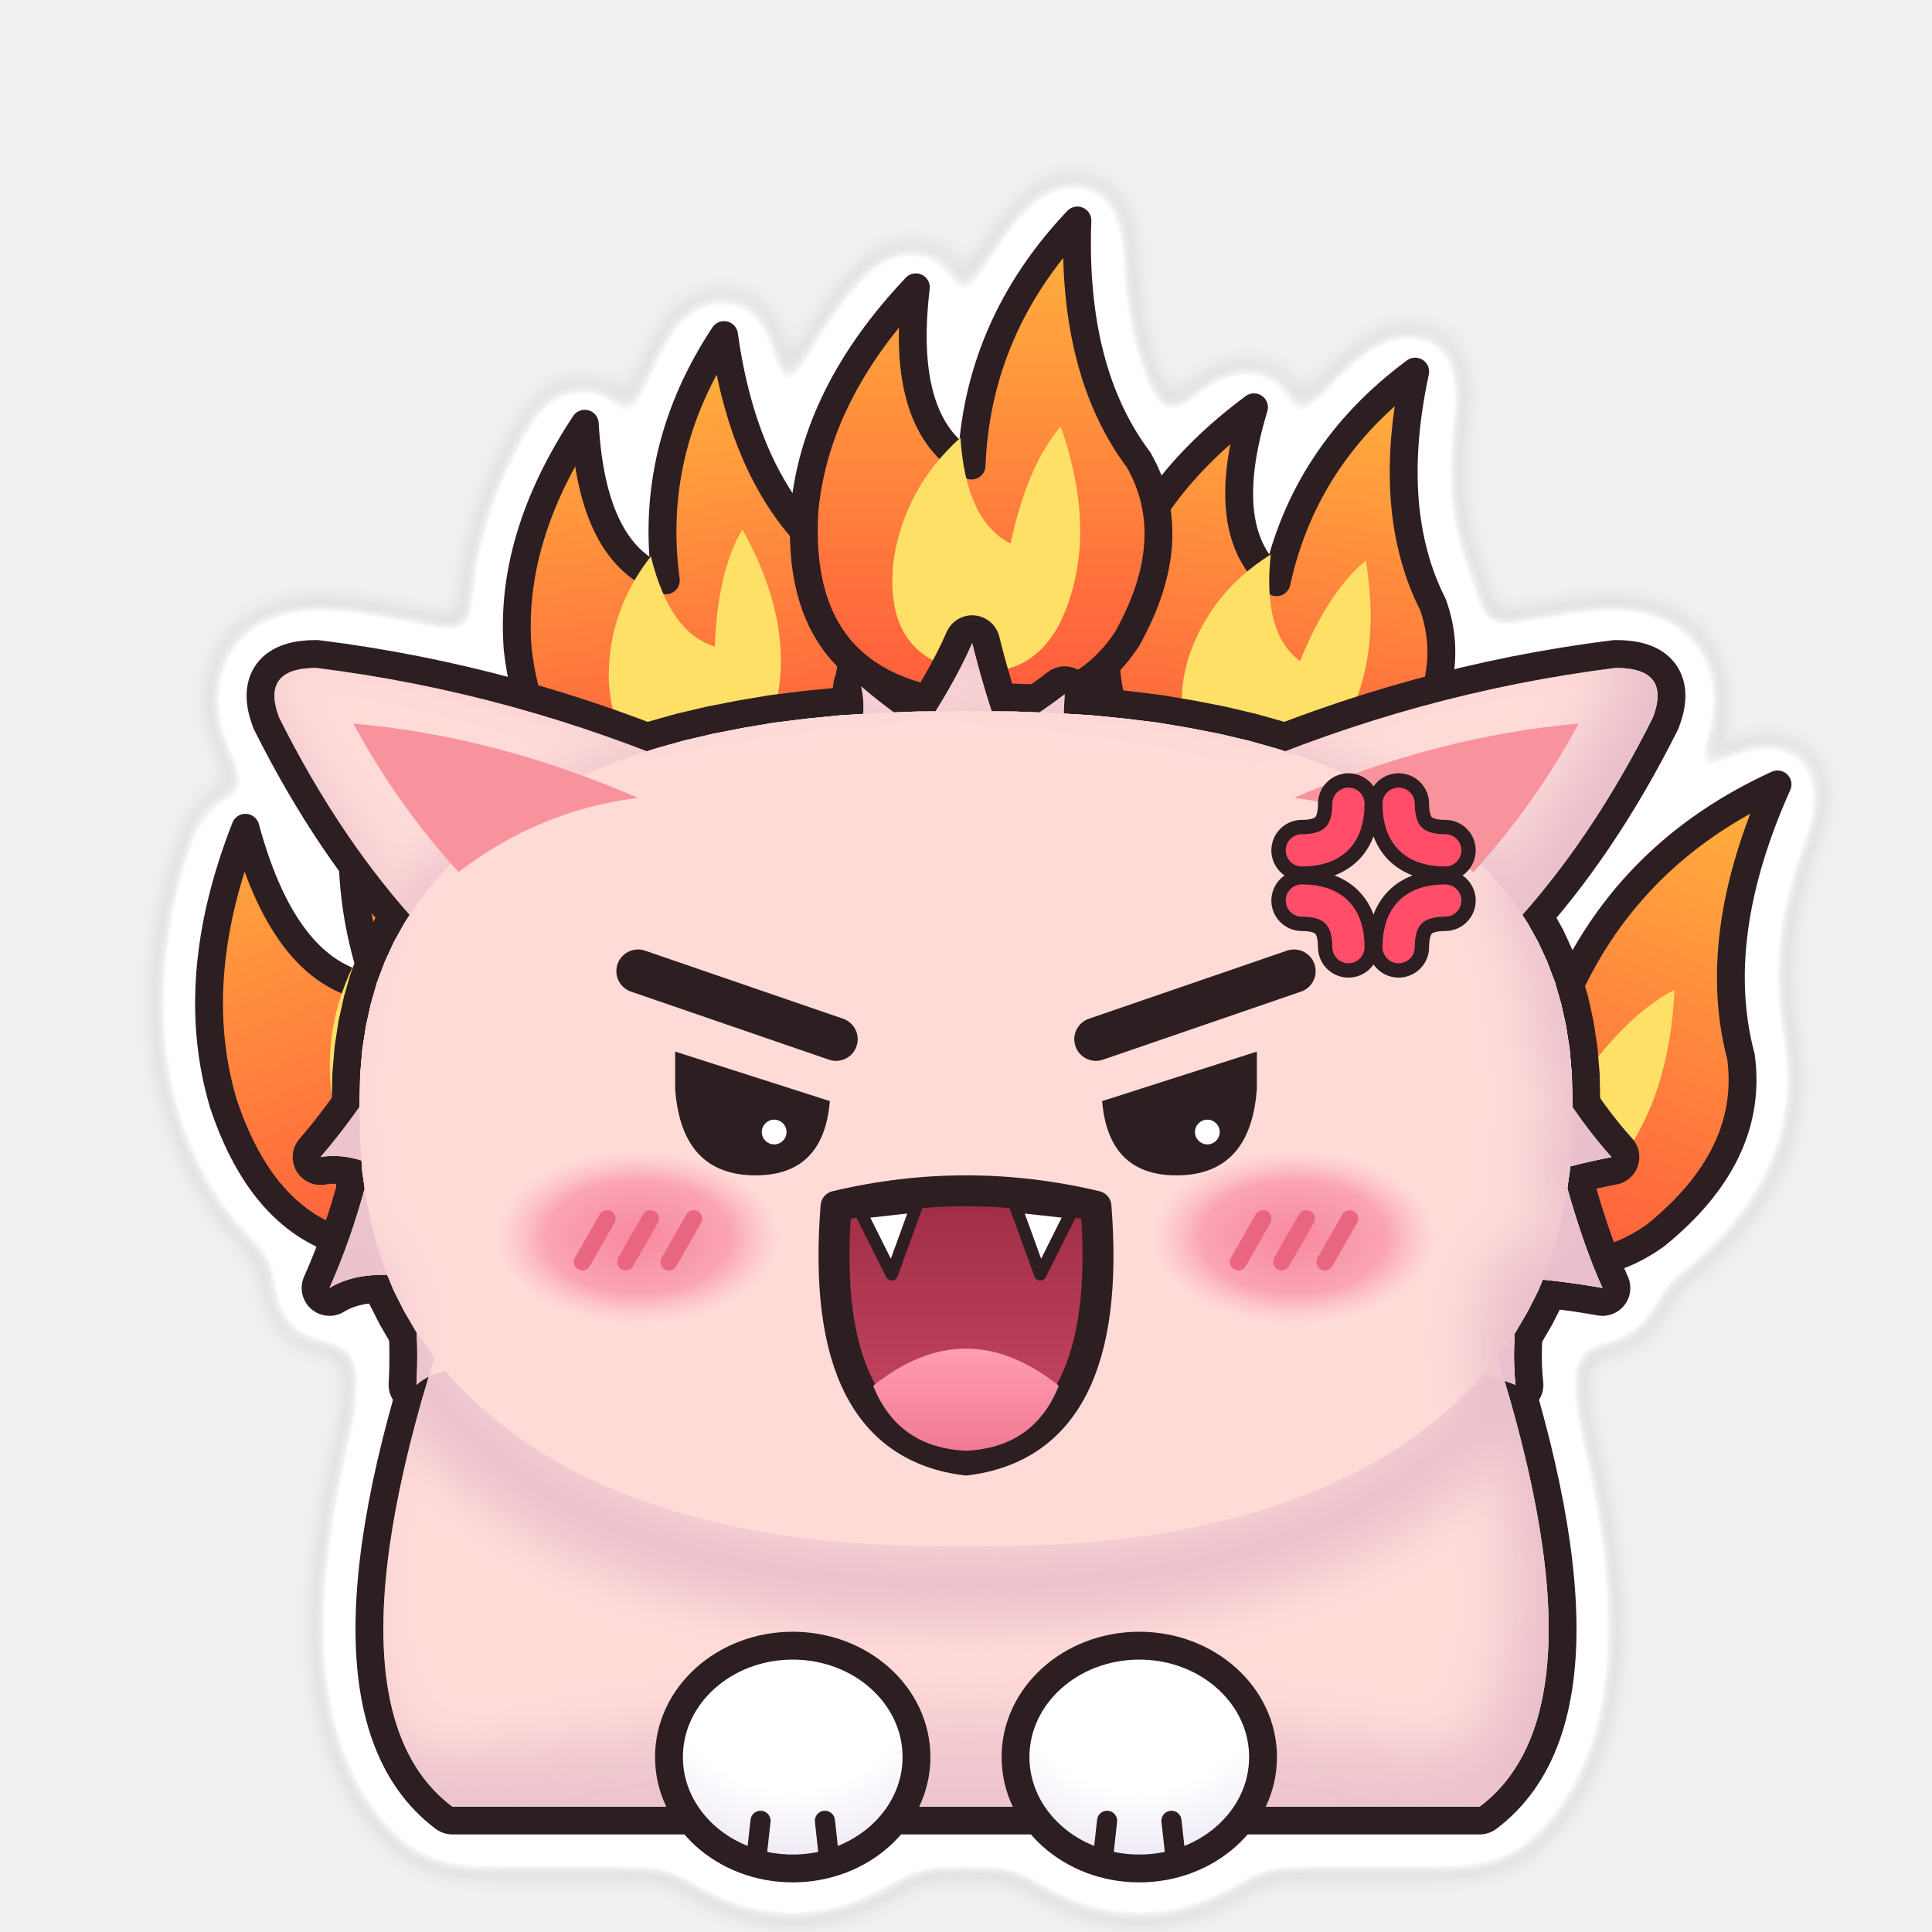
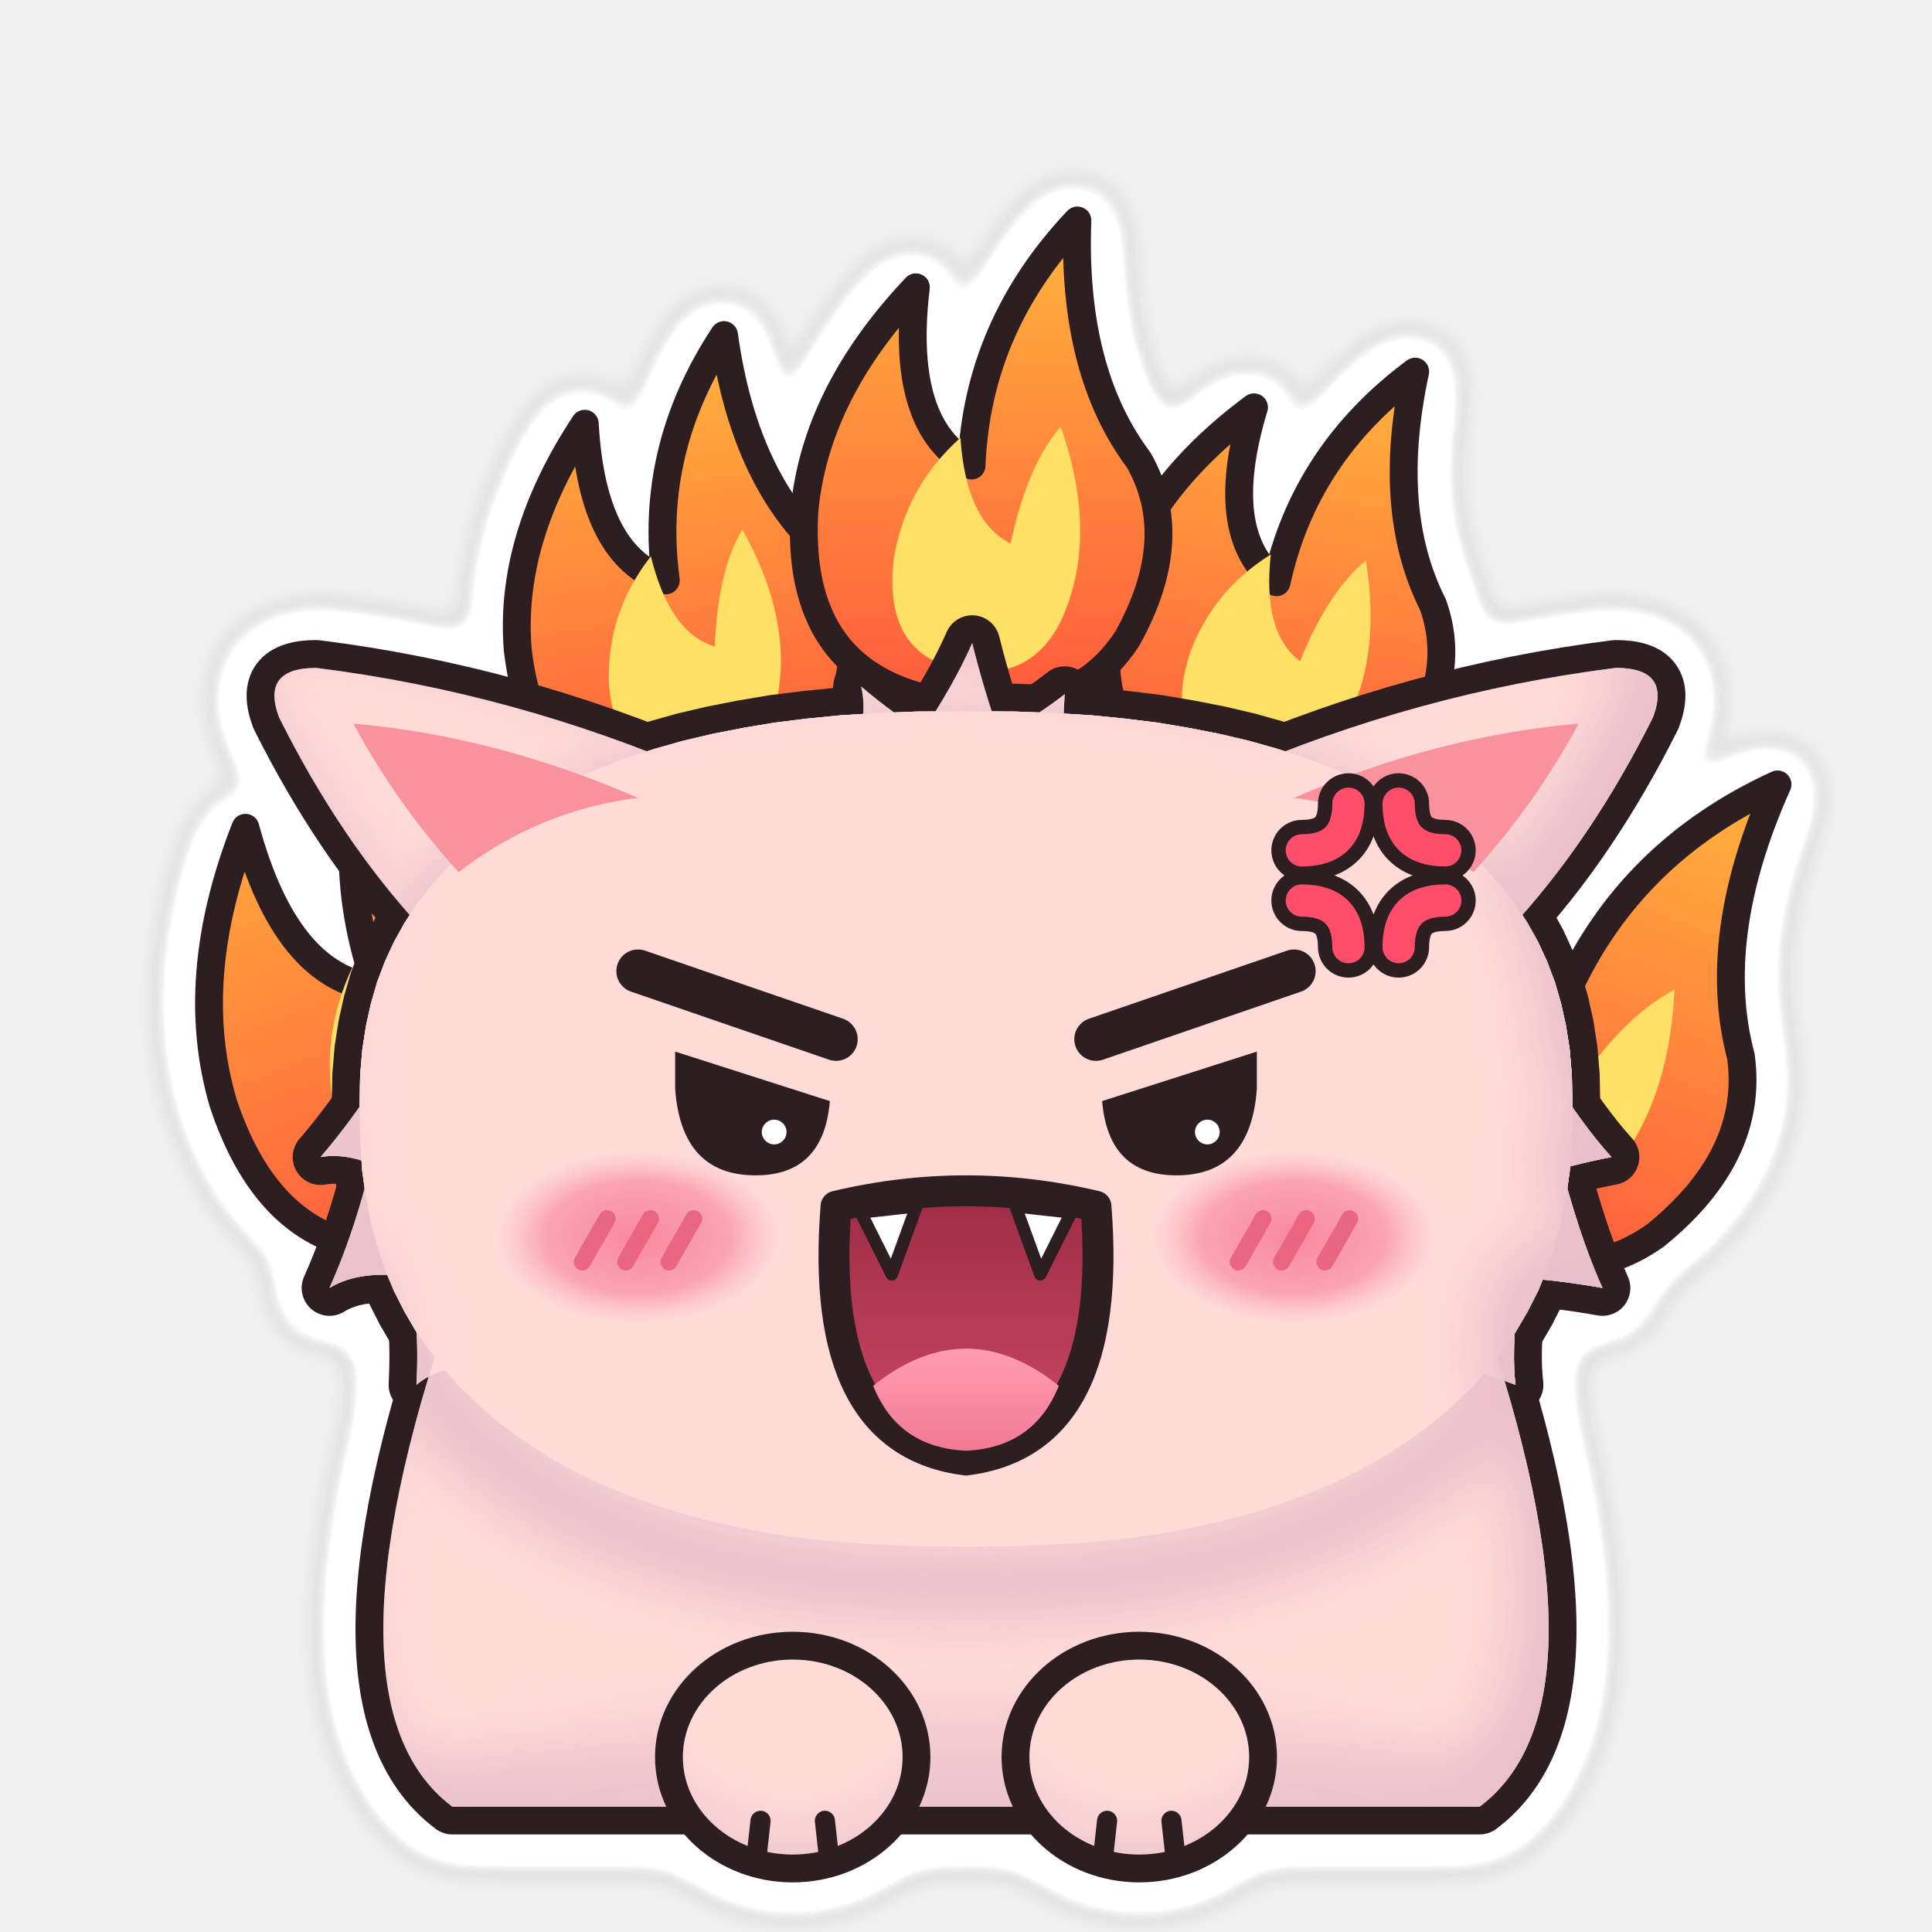
<svg xmlns="http://www.w3.org/2000/svg" viewBox="0 0 512 512" width="512" height="512">
  <defs>
    <linearGradient id="heartFill" x1="0" y1="0" x2="0" y2="1">
      <stop offset="0" stop-color="#ff9aae" />
      <stop offset="1" stop-color="#f4607d" />
    </linearGradient>
    <linearGradient id="lens" x1="0" y1="0" x2="1" y2="1">
      <stop offset="0" stop-color="#3b3350" />
      <stop offset="1" stop-color="#141019" />
    </linearGradient>
    <linearGradient id="flame" x1="0" y1="1" x2="0" y2="0">
      <stop offset="0" stop-color="#ff5a3d" />
      <stop offset="1" stop-color="#ffb43d" />
    </linearGradient>
    <linearGradient id="earFill" x1="0" y1="0" x2="0" y2="1">
      <stop offset="0" stop-color="#f7a9ba" />
      <stop offset="1" stop-color="#f493a9" />
    </linearGradient>
    <linearGradient id="mouthFill" x1="0" y1="0" x2="0" y2="1">
      <stop offset="0" stop-color="#9e2c46" />
      <stop offset="1" stop-color="#cc4a66" />
    </linearGradient>
    <linearGradient id="tongueFill" x1="0" y1="0" x2="0" y2="1">
      <stop offset="0" stop-color="#ff9db2" />
      <stop offset="1" stop-color="#f27994" />
    </linearGradient>
    <radialGradient id="blushFill">
      <stop offset="0" stop-color="#fba2b5" stop-opacity="0.95" />
      <stop offset="0.6" stop-color="#fcb3c2" stop-opacity="0.75" />
      <stop offset="1" stop-color="#fdc4cf" stop-opacity="0" />
    </radialGradient>
    <radialGradient id="blushStrong">
      <stop offset="0" stop-color="#f7839c" stop-opacity="0.95" />
      <stop offset="0.65" stop-color="#f996aa" stop-opacity="0.8" />
      <stop offset="1" stop-color="#fbb0bf" stop-opacity="0" />
    </radialGradient>
    <radialGradient id="pawShade" cx="0.5" cy="0.15" r="0.9">
      <stop offset="0.55" stop-color="#ffffff" />
      <stop offset="1" stop-color="#e9e3f2" />
    </radialGradient>
    <filter id="soft" x="-20%" y="-20%" width="140%" height="140%">
      <feGaussianBlur stdDeviation="9" />
    </filter>
    <filter id="rim" x="-10%" y="-10%" width="120%" height="120%">
      <feGaussianBlur stdDeviation="8" />
    </filter>
    <filter id="inner" filterUnits="userSpaceOnUse" x="-64" y="-64" width="640" height="640" color-interpolation-filters="sRGB">
      <feComponentTransfer in="SourceAlpha" result="outside">
        <feFuncA type="table" tableValues="1 0" />
      </feComponentTransfer>
      <feOffset in="outside" dx="-10" dy="-12" result="shifted" />
      <feGaussianBlur in="shifted" stdDeviation="10" result="soft" />
      <feComposite in="soft" in2="SourceAlpha" operator="in" result="edge" />
      <feFlood flood-color="#e2daee" />
      <feComposite in2="edge" operator="in" />
    </filter>
    <filter id="sticker" x="-15%" y="-15%" width="130%" height="130%" color-interpolation-filters="sRGB">
      <feGaussianBlur in="SourceAlpha" stdDeviation="7" result="blur" />
      <feComponentTransfer in="blur" result="mask">
        <feFuncA type="linear" slope="14" intercept="-0.6" />
      </feComponentTransfer>
      <feFlood flood-color="#ffffff" />
      <feComposite in2="mask" operator="in" result="border" />
      <feGaussianBlur in="mask" stdDeviation="2.5" result="shadowBlur" />
      <feFlood flood-color="#1d1428" flood-opacity="0.22" />
      <feComposite in2="shadowBlur" operator="in" result="shadow" />
      <feMerge>
        <feMergeNode in="shadow" />
        <feMergeNode in="border" />
        <feMergeNode in="SourceGraphic" />
      </feMerge>
    </filter>
  </defs>
  <g filter="url(#sticker)">
    <g transform="translate(256 300) scale(0.82) translate(-256 -266)">
      <clipPath id="sil">
        <path d="M92 316 C62 400 58 460 90 484 L422 484 C454 460 450 400 420 316 Z" />
        <path d="M80 200 Q54 172 34 132 Q28 116 46 116 Q110 124 170 150 Z" />
        <path d="M432 200 Q458 172 478 132 Q484 116 466 116 Q402 124 342 150 Z" />
        <path d="M452 258L451.8 269.5L451.1 278.8L449.9 287.3L448.3 295.3L446.3 302.9L443.8 310.3L440.9 317.3L437.5 324L433.7 330.5L429.4 336.7L424.7 342.7L419.7 348.3L414.1 353.7L408.2 358.9L401.9 363.7L395.2 368.3L388.2 372.6L380.7 376.6L372.9 380.3L364.7 383.6L356.1 386.7L347.2 389.5L337.8 391.9L328.1 394.1L318 395.9L307.5 397.4L296.4 398.5L284.7 399.3L271.9 399.8L256 400L240.1 399.8L227.3 399.3L215.6 398.5L204.5 397.4L194 395.9L183.9 394.1L174.2 391.9L164.8 389.5L155.9 386.7L147.3 383.6L139.1 380.3L131.3 376.6L123.8 372.6L116.8 368.3L110.1 363.7L103.8 358.9L97.9 353.7L92.3 348.3L87.3 342.7L82.6 336.7L78.3 330.5L74.5 324L71.1 317.3L68.2 310.3L65.7 302.9L63.7 295.3L62.1 287.3L60.9 278.8L60.2 269.5L60 258L60.2 247.6L60.9 239.3L62.1 231.6L63.7 224.4L65.7 217.5L68.2 210.9L71.1 204.6L74.5 198.5L78.3 192.6L82.6 187L87.3 181.7L92.3 176.6L97.9 171.7L103.8 167.1L110.1 162.7L116.8 158.6L123.8 154.7L131.3 151.1L139.1 147.8L147.3 144.7L155.9 142L164.8 139.5L174.2 137.3L183.9 135.4L194 133.7L204.5 132.4L215.6 131.3L227.3 130.6L240.1 130.1L256 130L271.9 130.1L284.7 130.6L296.4 131.3L307.5 132.4L318 133.7L328.1 135.4L337.8 137.3L347.2 139.5L356.1 142L364.7 144.7L372.9 147.8L380.7 151.1L388.2 154.7L395.2 158.6L401.9 162.7L408.2 167.1L414.1 171.7L419.7 176.6L424.7 181.7L429.4 187L433.7 192.6L437.5 198.5L440.9 204.6L443.8 210.9L446.3 217.5L448.3 224.4L449.9 231.6L451.1 239.3L451.8 247.6Z" />
        <path d="M219.5 145.6 Q224.5 131.6 222.1 122 Q232.5 130.9 244.5 138.4 Z" />
        <path d="M241 138 Q252.1 121.5 258 108 Q261.9 123.6 267 138 Z" />
        <path d="M266.5 138.6 Q279.3 131.2 287.9 124.5 Q287.2 135.2 287.5 145.4 Z" />
        <path d="M73 280.7 Q58 272.1 47.4 274.1 Q57.9 261.9 67 247.3 Z" />
        <path d="M445 247.3 Q455.4 264 464.6 274.1 Q451.5 276.6 439 280.7 Z" />
        <path d="M78 313 Q60.3 310.2 50.3 316.4 Q57.3 300.7 62 283 Z" />
        <path d="M450 283 Q455.6 303 461.7 316.4 Q447.7 313.9 434 313 Z" />
        <path d="M98.1 341.7 Q84.4 342.3 78.4 347.7 Q79.1 335.5 77.9 322.3 Z" />
        <path d="M434.1 322.3 Q432.4 337.6 433.6 347.7 Q424 344 413.9 341.7 Z" />
        <path d="M88.6 418.3 Q77.1 411.3 70 412.7 Q75.3 402.2 79.4 389.7 Z" />
        <path d="M432.6 389.7 Q437.1 404.4 442 412.7 Q432.6 414.7 423.4 418.3 Z" />
      </clipPath>
      <g transform="translate(96 300) rotate(-22)">
        <path d="M0 0 Q-62 -6 -58 -70 Q-54 -112 -18 -150 Q-24 -100 2 -86 Q4 -136 40 -174 Q38 -120 62 -88 Q78 -60 58 -24 Q40 4 0 0Z" fill="url(#flame)" stroke="#2d1e22" stroke-width="9" stroke-linejoin="round" />
        <path d="M2 -12 Q-30 -16 -26 -52 Q-22 -78 -2 -96 Q0 -66 16 -58 Q22 -86 34 -100 Q48 -60 34 -30 Q24 -10 2 -12Z" fill="#ffe066" />
      </g>
      <g transform="translate(416 300) rotate(22)">
        <path d="M0 0 Q-62 -6 -58 -70 Q-54 -112 -18 -150 Q-24 -100 2 -86 Q4 -136 40 -174 Q38 -120 62 -88 Q78 -60 58 -24 Q40 4 0 0Z" fill="url(#flame)" stroke="#2d1e22" stroke-width="9" stroke-linejoin="round" />
        <path d="M2 -12 Q-30 -16 -26 -52 Q-22 -78 -2 -96 Q0 -66 16 -58 Q22 -86 34 -100 Q48 -60 34 -30 Q24 -10 2 -12Z" fill="#ffe066" />
      </g>
      <g transform="translate(170 160) rotate(-10) scale(0.85)">
        <path d="M0 0 Q-62 -6 -58 -70 Q-54 -112 -18 -150 Q-24 -100 2 -86 Q4 -136 40 -174 Q38 -120 62 -88 Q78 -60 58 -24 Q40 4 0 0Z" fill="url(#flame)" stroke="#2d1e22" stroke-width="10.6" stroke-linejoin="round" />
        <path d="M2 -12 Q-30 -16 -26 -52 Q-22 -78 -2 -96 Q0 -66 16 -58 Q22 -86 34 -100 Q48 -60 34 -30 Q24 -10 2 -12Z" fill="#ffe066" />
      </g>
      <g transform="translate(342 160) rotate(10) scale(0.85)">
        <path d="M0 0 Q-62 -6 -58 -70 Q-54 -112 -18 -150 Q-24 -100 2 -86 Q4 -136 40 -174 Q38 -120 62 -88 Q78 -60 58 -24 Q40 4 0 0Z" fill="url(#flame)" stroke="#2d1e22" stroke-width="10.6" stroke-linejoin="round" />
        <path d="M2 -12 Q-30 -16 -26 -52 Q-22 -78 -2 -96 Q0 -66 16 -58 Q22 -86 34 -100 Q48 -60 34 -30 Q24 -10 2 -12Z" fill="#ffe066" />
      </g>
      <g transform="translate(256 128) scale(0.9)">
        <path d="M0 0 Q-62 -6 -58 -70 Q-54 -112 -18 -150 Q-24 -100 2 -86 Q4 -136 40 -174 Q38 -120 62 -88 Q78 -60 58 -24 Q40 4 0 0Z" fill="url(#flame)" stroke="#2d1e22" stroke-width="10" stroke-linejoin="round" />
        <path d="M2 -12 Q-30 -16 -26 -52 Q-22 -78 -2 -96 Q0 -66 16 -58 Q22 -86 34 -100 Q48 -60 34 -30 Q24 -10 2 -12Z" fill="#ffe066" />
      </g>
      <g fill="#2d1e22" stroke="#2d1e22" stroke-width="18" stroke-linejoin="round">
        <path d="M92 316 C62 400 58 460 90 484 L422 484 C454 460 450 400 420 316 Z" />
        <path d="M80 200 Q54 172 34 132 Q28 116 46 116 Q110 124 170 150 Z" />
        <path d="M432 200 Q458 172 478 132 Q484 116 466 116 Q402 124 342 150 Z" />
        <path d="M452 258L451.8 269.5L451.1 278.8L449.9 287.3L448.3 295.3L446.3 302.9L443.8 310.3L440.9 317.3L437.5 324L433.7 330.5L429.4 336.7L424.7 342.7L419.7 348.3L414.1 353.7L408.2 358.9L401.9 363.7L395.2 368.3L388.2 372.6L380.7 376.6L372.9 380.3L364.7 383.6L356.1 386.7L347.2 389.5L337.8 391.9L328.1 394.1L318 395.9L307.5 397.4L296.4 398.5L284.7 399.3L271.9 399.8L256 400L240.1 399.8L227.3 399.3L215.6 398.5L204.5 397.4L194 395.9L183.9 394.1L174.2 391.9L164.8 389.5L155.9 386.7L147.3 383.6L139.1 380.3L131.3 376.6L123.8 372.6L116.8 368.3L110.1 363.7L103.8 358.9L97.9 353.7L92.3 348.3L87.3 342.7L82.6 336.7L78.3 330.5L74.5 324L71.1 317.3L68.2 310.3L65.7 302.9L63.7 295.3L62.1 287.3L60.9 278.8L60.2 269.5L60 258L60.2 247.6L60.9 239.3L62.1 231.6L63.7 224.4L65.7 217.5L68.2 210.9L71.1 204.6L74.5 198.5L78.3 192.6L82.6 187L87.3 181.7L92.3 176.6L97.9 171.7L103.8 167.1L110.1 162.7L116.8 158.6L123.8 154.7L131.3 151.1L139.1 147.8L147.3 144.7L155.9 142L164.8 139.5L174.2 137.3L183.9 135.4L194 133.7L204.5 132.4L215.6 131.3L227.3 130.6L240.1 130.1L256 130L271.9 130.1L284.7 130.6L296.4 131.3L307.5 132.4L318 133.7L328.1 135.4L337.8 137.3L347.2 139.5L356.1 142L364.7 144.7L372.9 147.8L380.7 151.1L388.2 154.7L395.2 158.6L401.9 162.7L408.2 167.1L414.1 171.7L419.7 176.6L424.7 181.7L429.4 187L433.7 192.6L437.5 198.5L440.9 204.6L443.8 210.9L446.3 217.5L448.3 224.4L449.9 231.6L451.1 239.3L451.8 247.6Z" />
        <path d="M219.5 145.6 Q224.5 131.6 222.1 122 Q232.5 130.9 244.5 138.4 Z" />
        <path d="M241 138 Q252.1 121.5 258 108 Q261.9 123.6 267 138 Z" />
        <path d="M266.5 138.6 Q279.3 131.2 287.9 124.5 Q287.2 135.2 287.5 145.4 Z" />
        <path d="M73 280.7 Q58 272.1 47.4 274.1 Q57.9 261.9 67 247.3 Z" />
        <path d="M445 247.3 Q455.4 264 464.6 274.1 Q451.5 276.6 439 280.7 Z" />
        <path d="M78 313 Q60.3 310.2 50.3 316.4 Q57.3 300.7 62 283 Z" />
        <path d="M450 283 Q455.6 303 461.7 316.4 Q447.7 313.9 434 313 Z" />
        <path d="M98.1 341.7 Q84.4 342.3 78.4 347.7 Q79.1 335.5 77.9 322.3 Z" />
        <path d="M434.1 322.3 Q432.4 337.6 433.6 347.7 Q424 344 413.9 341.7 Z" />
        <path d="M88.6 418.3 Q77.1 411.3 70 412.7 Q75.3 402.2 79.4 389.7 Z" />
        <path d="M432.6 389.7 Q437.1 404.4 442 412.7 Q432.6 414.7 423.4 418.3 Z" />
      </g>
      <g fill="#ffffff">
        <path d="M92 316 C62 400 58 460 90 484 L422 484 C454 460 450 400 420 316 Z" />
        <path d="M80 200 Q54 172 34 132 Q28 116 46 116 Q110 124 170 150 Z" />
        <path d="M432 200 Q458 172 478 132 Q484 116 466 116 Q402 124 342 150 Z" />
        <path d="M452 258L451.8 269.5L451.1 278.8L449.9 287.3L448.3 295.3L446.3 302.9L443.8 310.3L440.9 317.3L437.5 324L433.7 330.5L429.4 336.7L424.7 342.7L419.7 348.3L414.1 353.7L408.2 358.9L401.9 363.7L395.2 368.3L388.2 372.6L380.7 376.6L372.9 380.3L364.7 383.6L356.1 386.7L347.2 389.5L337.8 391.9L328.1 394.1L318 395.9L307.5 397.4L296.4 398.5L284.7 399.3L271.9 399.8L256 400L240.1 399.8L227.3 399.3L215.6 398.5L204.5 397.4L194 395.9L183.9 394.1L174.2 391.9L164.8 389.5L155.9 386.7L147.3 383.6L139.1 380.3L131.3 376.6L123.8 372.6L116.8 368.3L110.1 363.7L103.8 358.9L97.9 353.7L92.3 348.3L87.3 342.7L82.6 336.7L78.3 330.5L74.5 324L71.1 317.3L68.2 310.3L65.7 302.9L63.7 295.3L62.1 287.3L60.9 278.8L60.2 269.5L60 258L60.2 247.6L60.9 239.3L62.1 231.6L63.7 224.4L65.7 217.5L68.2 210.9L71.1 204.6L74.5 198.5L78.3 192.6L82.6 187L87.3 181.7L92.3 176.6L97.9 171.7L103.8 167.1L110.1 162.7L116.8 158.6L123.8 154.7L131.3 151.1L139.1 147.8L147.3 144.7L155.9 142L164.8 139.5L174.2 137.3L183.9 135.4L194 133.7L204.5 132.4L215.6 131.3L227.3 130.6L240.1 130.1L256 130L271.9 130.1L284.7 130.6L296.4 131.3L307.5 132.4L318 133.7L328.1 135.4L337.8 137.3L347.2 139.5L356.1 142L364.7 144.7L372.9 147.8L380.7 151.1L388.2 154.7L395.2 158.6L401.9 162.7L408.2 167.1L414.1 171.7L419.7 176.6L424.7 181.7L429.4 187L433.7 192.6L437.5 198.5L440.9 204.6L443.8 210.9L446.3 217.5L448.3 224.4L449.9 231.6L451.1 239.3L451.8 247.6Z" />
        <path d="M219.5 145.6 Q224.5 131.6 222.1 122 Q232.5 130.9 244.5 138.4 Z" />
        <path d="M241 138 Q252.1 121.5 258 108 Q261.9 123.6 267 138 Z" />
        <path d="M266.5 138.6 Q279.3 131.2 287.9 124.5 Q287.2 135.2 287.5 145.4 Z" />
        <path d="M73 280.7 Q58 272.1 47.4 274.1 Q57.9 261.9 67 247.3 Z" />
        <path d="M445 247.3 Q455.4 264 464.6 274.1 Q451.5 276.6 439 280.7 Z" />
        <path d="M78 313 Q60.3 310.2 50.3 316.4 Q57.3 300.7 62 283 Z" />
        <path d="M450 283 Q455.6 303 461.7 316.4 Q447.7 313.9 434 313 Z" />
        <path d="M98.1 341.7 Q84.4 342.3 78.4 347.7 Q79.1 335.5 77.9 322.3 Z" />
        <path d="M434.1 322.3 Q432.4 337.6 433.6 347.7 Q424 344 413.9 341.7 Z" />
        <path d="M88.6 418.3 Q77.1 411.3 70 412.7 Q75.3 402.2 79.4 389.7 Z" />
        <path d="M432.6 389.7 Q437.1 404.4 442 412.7 Q432.6 414.7 423.4 418.3 Z" />
      </g>
      <g clip-path="url(#sil)">
        <path d="M452 258L451.8 269.5L451.1 278.8L449.9 287.3L448.3 295.3L446.3 302.9L443.8 310.3L440.9 317.3L437.5 324L433.7 330.5L429.4 336.7L424.7 342.7L419.7 348.3L414.1 353.7L408.2 358.9L401.9 363.7L395.2 368.3L388.2 372.6L380.7 376.6L372.9 380.3L364.7 383.6L356.1 386.7L347.2 389.5L337.8 391.9L328.1 394.1L318 395.9L307.5 397.4L296.4 398.5L284.7 399.3L271.9 399.8L256 400L240.1 399.8L227.3 399.3L215.6 398.5L204.5 397.4L194 395.9L183.9 394.1L174.2 391.9L164.8 389.5L155.9 386.7L147.3 383.6L139.1 380.3L131.3 376.6L123.8 372.6L116.8 368.3L110.1 363.7L103.8 358.9L97.9 353.7L92.3 348.3L87.3 342.7L82.6 336.7L78.3 330.5L74.5 324L71.1 317.3L68.2 310.3L65.7 302.9L63.7 295.3L62.1 287.3L60.9 278.8L60.2 269.5L60 258L60.2 247.6L60.9 239.3L62.1 231.6L63.7 224.4L65.7 217.5L68.2 210.9L71.1 204.6L74.5 198.5L78.3 192.6L82.6 187L87.3 181.7L92.3 176.6L97.9 171.7L103.8 167.1L110.1 162.7L116.8 158.6L123.8 154.7L131.3 151.1L139.1 147.8L147.3 144.7L155.9 142L164.8 139.5L174.2 137.3L183.9 135.4L194 133.7L204.5 132.4L215.6 131.3L227.3 130.6L240.1 130.1L256 130L271.9 130.1L284.7 130.6L296.4 131.3L307.5 132.4L318 133.7L328.1 135.4L337.8 137.3L347.2 139.5L356.1 142L364.7 144.7L372.9 147.8L380.7 151.1L388.2 154.7L395.2 158.6L401.9 162.7L408.2 167.1L414.1 171.7L419.7 176.6L424.7 181.7L429.4 187L433.7 192.6L437.5 198.5L440.9 204.6L443.8 210.9L446.3 217.5L448.3 224.4L449.9 231.6L451.1 239.3L451.8 247.6Z" fill="none" stroke="#e6dff0" stroke-width="26" filter="url(#rim)" transform="translate(0 12)" />
        <path d="M452 258L451.8 269.5L451.1 278.8L449.9 287.3L448.3 295.3L446.3 302.9L443.8 310.3L440.9 317.3L437.5 324L433.7 330.5L429.4 336.7L424.7 342.7L419.7 348.3L414.1 353.7L408.2 358.9L401.9 363.7L395.2 368.3L388.2 372.6L380.7 376.6L372.9 380.3L364.7 383.6L356.1 386.7L347.2 389.5L337.8 391.9L328.1 394.1L318 395.9L307.5 397.4L296.4 398.5L284.7 399.3L271.9 399.8L256 400L240.1 399.8L227.3 399.3L215.6 398.5L204.5 397.4L194 395.9L183.9 394.1L174.2 391.9L164.8 389.5L155.9 386.7L147.3 383.6L139.1 380.3L131.3 376.6L123.8 372.6L116.8 368.3L110.1 363.7L103.8 358.9L97.9 353.7L92.3 348.3L87.3 342.7L82.6 336.7L78.3 330.5L74.5 324L71.1 317.3L68.2 310.3L65.7 302.9L63.7 295.3L62.1 287.3L60.9 278.8L60.2 269.5L60 258L60.2 247.6L60.9 239.3L62.1 231.6L63.7 224.4L65.7 217.5L68.2 210.9L71.1 204.6L74.5 198.5L78.3 192.6L82.6 187L87.3 181.7L92.3 176.6L97.9 171.7L103.8 167.1L110.1 162.7L116.8 158.6L123.8 154.7L131.3 151.1L139.1 147.8L147.3 144.7L155.9 142L164.8 139.5L174.2 137.3L183.9 135.4L194 133.7L204.5 132.4L215.6 131.3L227.3 130.6L240.1 130.1L256 130L271.9 130.1L284.7 130.6L296.4 131.3L307.5 132.4L318 133.7L328.1 135.4L337.8 137.3L347.2 139.5L356.1 142L364.7 144.7L372.9 147.8L380.7 151.1L388.2 154.7L395.2 158.6L401.9 162.7L408.2 167.1L414.1 171.7L419.7 176.6L424.7 181.7L429.4 187L433.7 192.6L437.5 198.5L440.9 204.6L443.8 210.9L446.3 217.5L448.3 224.4L449.9 231.6L451.1 239.3L451.8 247.6Z" fill="#ffffff" />
      </g>
      <g filter="url(#inner)" fill="#ffffff">
        <path d="M92 316 C62 400 58 460 90 484 L422 484 C454 460 450 400 420 316 Z" />
        <path d="M80 200 Q54 172 34 132 Q28 116 46 116 Q110 124 170 150 Z" />
        <path d="M432 200 Q458 172 478 132 Q484 116 466 116 Q402 124 342 150 Z" />
        <path d="M452 258L451.8 269.5L451.1 278.8L449.9 287.3L448.3 295.3L446.3 302.9L443.8 310.3L440.9 317.3L437.5 324L433.7 330.5L429.4 336.7L424.7 342.7L419.7 348.3L414.1 353.7L408.2 358.9L401.9 363.7L395.2 368.3L388.2 372.6L380.7 376.6L372.9 380.3L364.7 383.6L356.1 386.7L347.2 389.5L337.8 391.9L328.1 394.1L318 395.9L307.5 397.4L296.4 398.5L284.7 399.3L271.9 399.8L256 400L240.1 399.8L227.3 399.3L215.6 398.5L204.5 397.4L194 395.9L183.9 394.1L174.2 391.9L164.8 389.5L155.9 386.7L147.3 383.6L139.1 380.3L131.3 376.6L123.8 372.6L116.8 368.3L110.1 363.7L103.8 358.9L97.9 353.7L92.3 348.3L87.3 342.7L82.6 336.7L78.3 330.5L74.5 324L71.1 317.3L68.2 310.3L65.7 302.9L63.7 295.3L62.1 287.3L60.9 278.8L60.2 269.5L60 258L60.2 247.6L60.9 239.3L62.1 231.6L63.7 224.4L65.7 217.5L68.2 210.9L71.1 204.6L74.5 198.5L78.3 192.6L82.6 187L87.3 181.7L92.3 176.6L97.9 171.7L103.8 167.1L110.1 162.7L116.8 158.6L123.8 154.7L131.3 151.1L139.1 147.8L147.3 144.7L155.9 142L164.8 139.5L174.2 137.3L183.9 135.4L194 133.7L204.5 132.4L215.6 131.3L227.3 130.6L240.1 130.1L256 130L271.9 130.1L284.7 130.6L296.4 131.3L307.5 132.4L318 133.7L328.1 135.4L337.8 137.3L347.2 139.5L356.1 142L364.7 144.7L372.9 147.8L380.7 151.1L388.2 154.7L395.2 158.6L401.9 162.7L408.2 167.1L414.1 171.7L419.7 176.6L424.7 181.7L429.4 187L433.7 192.6L437.5 198.5L440.9 204.6L443.8 210.9L446.3 217.5L448.3 224.4L449.9 231.6L451.1 239.3L451.8 247.6Z" />
        <path d="M219.5 145.6 Q224.5 131.6 222.1 122 Q232.5 130.9 244.5 138.4 Z" />
        <path d="M241 138 Q252.1 121.5 258 108 Q261.9 123.6 267 138 Z" />
        <path d="M266.5 138.6 Q279.3 131.2 287.9 124.5 Q287.2 135.2 287.5 145.4 Z" />
        <path d="M73 280.7 Q58 272.1 47.4 274.1 Q57.9 261.9 67 247.3 Z" />
        <path d="M445 247.3 Q455.4 264 464.6 274.1 Q451.5 276.6 439 280.7 Z" />
        <path d="M78 313 Q60.3 310.2 50.3 316.4 Q57.3 300.7 62 283 Z" />
        <path d="M450 283 Q455.6 303 461.7 316.4 Q447.7 313.9 434 313 Z" />
        <path d="M98.1 341.7 Q84.4 342.3 78.4 347.7 Q79.1 335.5 77.9 322.3 Z" />
        <path d="M434.1 322.3 Q432.4 337.6 433.6 347.7 Q424 344 413.9 341.7 Z" />
        <path d="M88.6 418.3 Q77.1 411.3 70 412.7 Q75.3 402.2 79.4 389.7 Z" />
        <path d="M432.6 389.7 Q437.1 404.4 442 412.7 Q432.6 414.7 423.4 418.3 Z" />
      </g>
      <g clip-path="url(#sil)">
        <ellipse cx="256" cy="530" rx="240" ry="80" fill="#e9e3f2" filter="url(#soft)" opacity="0.7" />
      </g>
      <path d="M92 182 Q72 160 58 134 Q104 138 150 158 Q118 162 92 182Z" fill="#f6a3b5" />
      <path d="M420 182 Q440 160 454 134 Q408 138 362 158 Q394 162 420 182Z" fill="#f6a3b5" />
      <g fill="#ff5a4d" opacity="0.22">
        <path d="M92 316 C62 400 58 460 90 484 L422 484 C454 460 450 400 420 316 Z" />
        <path d="M80 200 Q54 172 34 132 Q28 116 46 116 Q110 124 170 150 Z" />
        <path d="M432 200 Q458 172 478 132 Q484 116 466 116 Q402 124 342 150 Z" />
        <path d="M452 258L451.8 269.5L451.1 278.8L449.9 287.3L448.3 295.3L446.3 302.9L443.8 310.3L440.9 317.3L437.5 324L433.7 330.5L429.4 336.7L424.7 342.7L419.7 348.3L414.1 353.7L408.2 358.9L401.9 363.7L395.2 368.3L388.2 372.6L380.7 376.6L372.9 380.3L364.7 383.6L356.1 386.7L347.2 389.5L337.8 391.9L328.1 394.1L318 395.9L307.5 397.4L296.4 398.5L284.7 399.3L271.9 399.8L256 400L240.1 399.8L227.3 399.3L215.6 398.5L204.5 397.4L194 395.9L183.9 394.1L174.2 391.9L164.8 389.5L155.9 386.7L147.3 383.6L139.1 380.3L131.3 376.6L123.8 372.6L116.8 368.3L110.1 363.7L103.8 358.9L97.9 353.7L92.3 348.3L87.3 342.7L82.6 336.7L78.3 330.5L74.5 324L71.1 317.3L68.2 310.3L65.7 302.9L63.7 295.3L62.1 287.3L60.9 278.8L60.2 269.5L60 258L60.2 247.6L60.9 239.3L62.1 231.6L63.7 224.4L65.7 217.5L68.2 210.9L71.1 204.6L74.5 198.5L78.3 192.6L82.6 187L87.3 181.7L92.3 176.6L97.9 171.7L103.8 167.1L110.1 162.7L116.8 158.6L123.8 154.7L131.3 151.1L139.1 147.8L147.3 144.7L155.9 142L164.8 139.5L174.2 137.3L183.9 135.4L194 133.7L204.5 132.4L215.6 131.3L227.3 130.6L240.1 130.1L256 130L271.9 130.1L284.7 130.6L296.4 131.3L307.5 132.4L318 133.7L328.1 135.4L337.8 137.3L347.2 139.5L356.1 142L364.7 144.7L372.9 147.8L380.7 151.1L388.2 154.7L395.2 158.6L401.9 162.7L408.2 167.1L414.1 171.7L419.7 176.6L424.7 181.7L429.4 187L433.7 192.6L437.5 198.5L440.9 204.6L443.8 210.9L446.3 217.5L448.3 224.4L449.9 231.6L451.1 239.3L451.8 247.6Z" />
        <path d="M219.5 145.6 Q224.5 131.6 222.1 122 Q232.5 130.9 244.5 138.4 Z" />
        <path d="M241 138 Q252.1 121.5 258 108 Q261.9 123.6 267 138 Z" />
        <path d="M266.5 138.6 Q279.3 131.2 287.9 124.5 Q287.2 135.2 287.5 145.4 Z" />
        <path d="M73 280.7 Q58 272.1 47.4 274.1 Q57.9 261.9 67 247.3 Z" />
        <path d="M445 247.3 Q455.4 264 464.6 274.1 Q451.5 276.6 439 280.7 Z" />
        <path d="M78 313 Q60.3 310.2 50.3 316.4 Q57.3 300.7 62 283 Z" />
        <path d="M450 283 Q455.6 303 461.7 316.4 Q447.7 313.9 434 313 Z" />
        <path d="M98.1 341.7 Q84.4 342.3 78.4 347.7 Q79.1 335.5 77.9 322.3 Z" />
        <path d="M434.1 322.3 Q432.4 337.6 433.6 347.7 Q424 344 413.9 341.7 Z" />
        <path d="M88.6 418.3 Q77.1 411.3 70 412.7 Q75.3 402.2 79.4 389.7 Z" />
        <path d="M432.6 389.7 Q437.1 404.4 442 412.7 Q432.6 414.7 423.4 418.3 Z" />
      </g>
      <ellipse cx="150" cy="300" rx="46" ry="28" fill="url(#blushStrong)" />
      <path d="M132 308 l8 -14 M146 308 l8 -14 M160 308 l8 -14" stroke="#e8607c" stroke-width="5.5" stroke-linecap="round" opacity="0.9" />
      <ellipse cx="362" cy="300" rx="46" ry="28" fill="url(#blushStrong)" />
      <path d="M344 308 l8 -14 M358 308 l8 -14 M372 308 l8 -14" stroke="#e8607c" stroke-width="5.5" stroke-linecap="round" opacity="0.9" />
      <path d="M150 214 L214 236" fill="none" stroke="#2d1e22" stroke-width="14" stroke-linecap="round" stroke-linejoin="round" />
      <path d="M362 214 L298 236" fill="none" stroke="#2d1e22" stroke-width="14" stroke-linecap="round" stroke-linejoin="round" />
      <path d="M162 240 L212 256 Q210 280 188 280 Q164 280 162 252Z" fill="#2d1e22" />
      <path d="M350 240 L300 256 Q302 280 324 280 Q348 280 350 252Z" fill="#2d1e22" />
      <circle cx="194" cy="266" r="4" fill="#ffffff" />
      <circle cx="334" cy="266" r="4" fill="#ffffff" />
      <path d="M214 290 Q256 280 298 290 Q304 366 256 372 Q208 366 214 290Z" fill="url(#mouthFill)" stroke="#2d1e22" stroke-width="10" stroke-linejoin="round" />
      <path d="M226 348 Q256 324 286 348 Q278 368 256 369 Q234 368 226 348Z" fill="url(#tongueFill)" />
      <path d="M222 292 L232 312 L240 290Z M290 292 L280 312 L272 290Z" fill="#ffffff" stroke="#2d1e22" stroke-width="4" stroke-linejoin="round" />
      <g transform="translate(200 468)">
        <ellipse cx="0" cy="0" rx="40" ry="36" fill="url(#pawShade)" stroke="#2d1e22" stroke-width="9" />
+         <ellipse cx="0" cy="0" rx="35.5" ry="31.5" fill="#ff5a4d" opacity="0.22" />
        <g transform="scale(1 -1)">
          <path d="M-12 -35 l1.6 14.4 M12 -35 l-1.6 14.4" fill="none" stroke="#2d1e22" stroke-width="6.5" stroke-linecap="round" stroke-linejoin="round" />
        </g>
      </g>
      <g transform="translate(312 468)">
        <ellipse cx="0" cy="0" rx="40" ry="36" fill="url(#pawShade)" stroke="#2d1e22" stroke-width="9" />
+         <ellipse cx="0" cy="0" rx="35.5" ry="31.5" fill="#ff5a4d" opacity="0.22" />
        <g transform="scale(1 -1)">
          <path d="M-12 -35 l1.6 14.4 M12 -35 l-1.6 14.4" fill="none" stroke="#2d1e22" stroke-width="6.5" stroke-linecap="round" stroke-linejoin="round" />
        </g>
      </g>
    </g>
    <g transform="translate(364 232) scale(0.95)">
      <path d="M-20 -7 Q-7 -7 -7 -20 M7 -20 Q7 -7 20 -7 M20 7 Q7 7 7 20 M-7 20 Q-7 7 -20 7" fill="none" stroke="#2d1e22" stroke-width="17" stroke-linecap="round" stroke-linejoin="round" />
      <path d="M-20 -7 Q-7 -7 -7 -20 M7 -20 Q7 -7 20 -7 M20 7 Q7 7 7 20 M-7 20 Q-7 7 -20 7" fill="none" stroke="#ff4d6a" stroke-width="9" stroke-linecap="round" stroke-linejoin="round" />
    </g>
  </g>
</svg>
